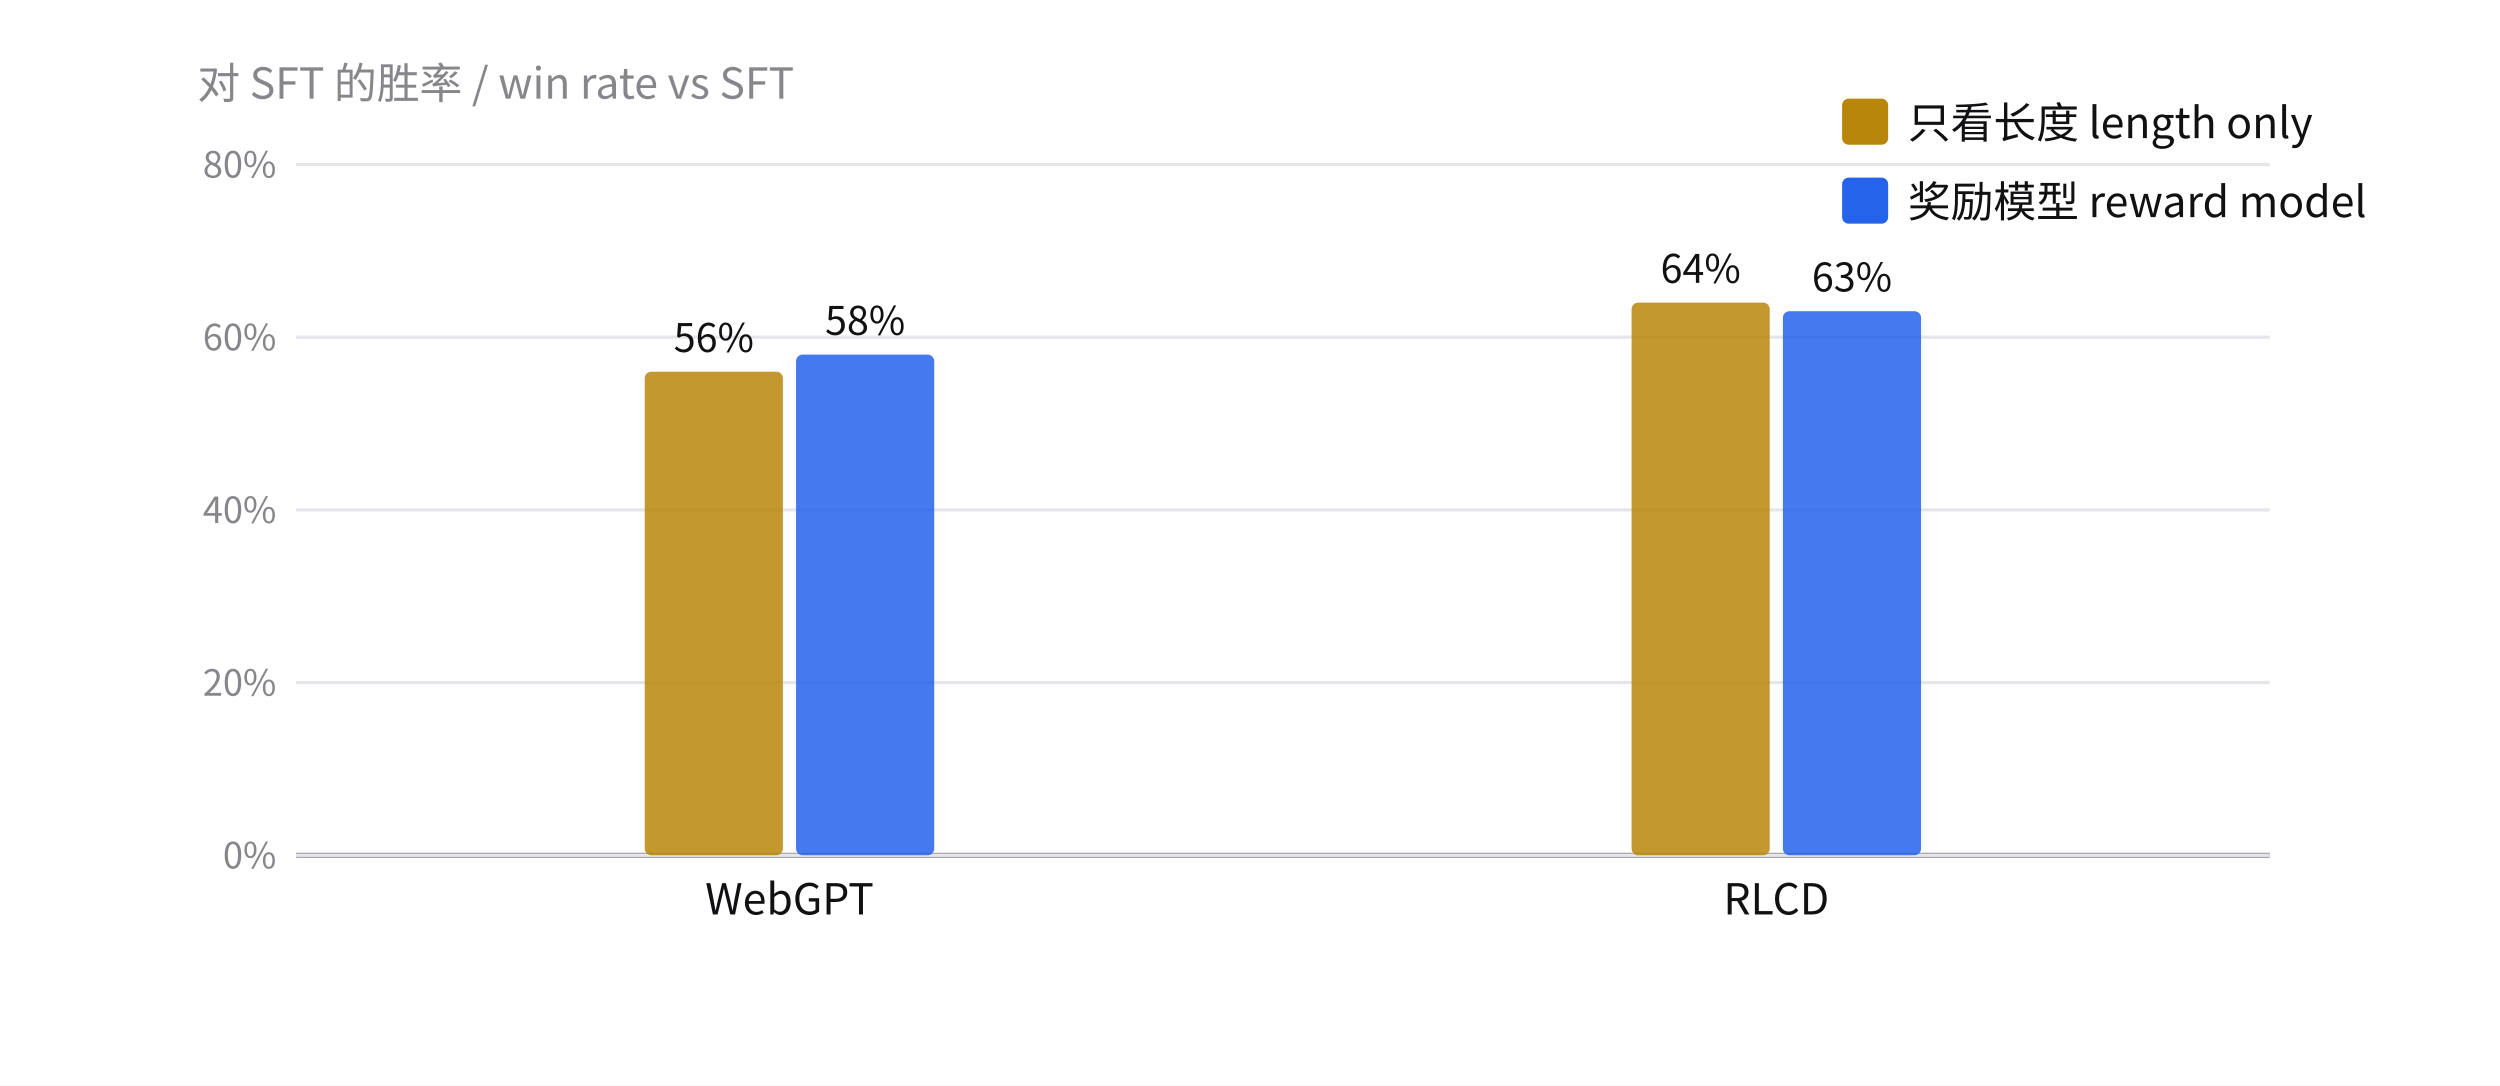
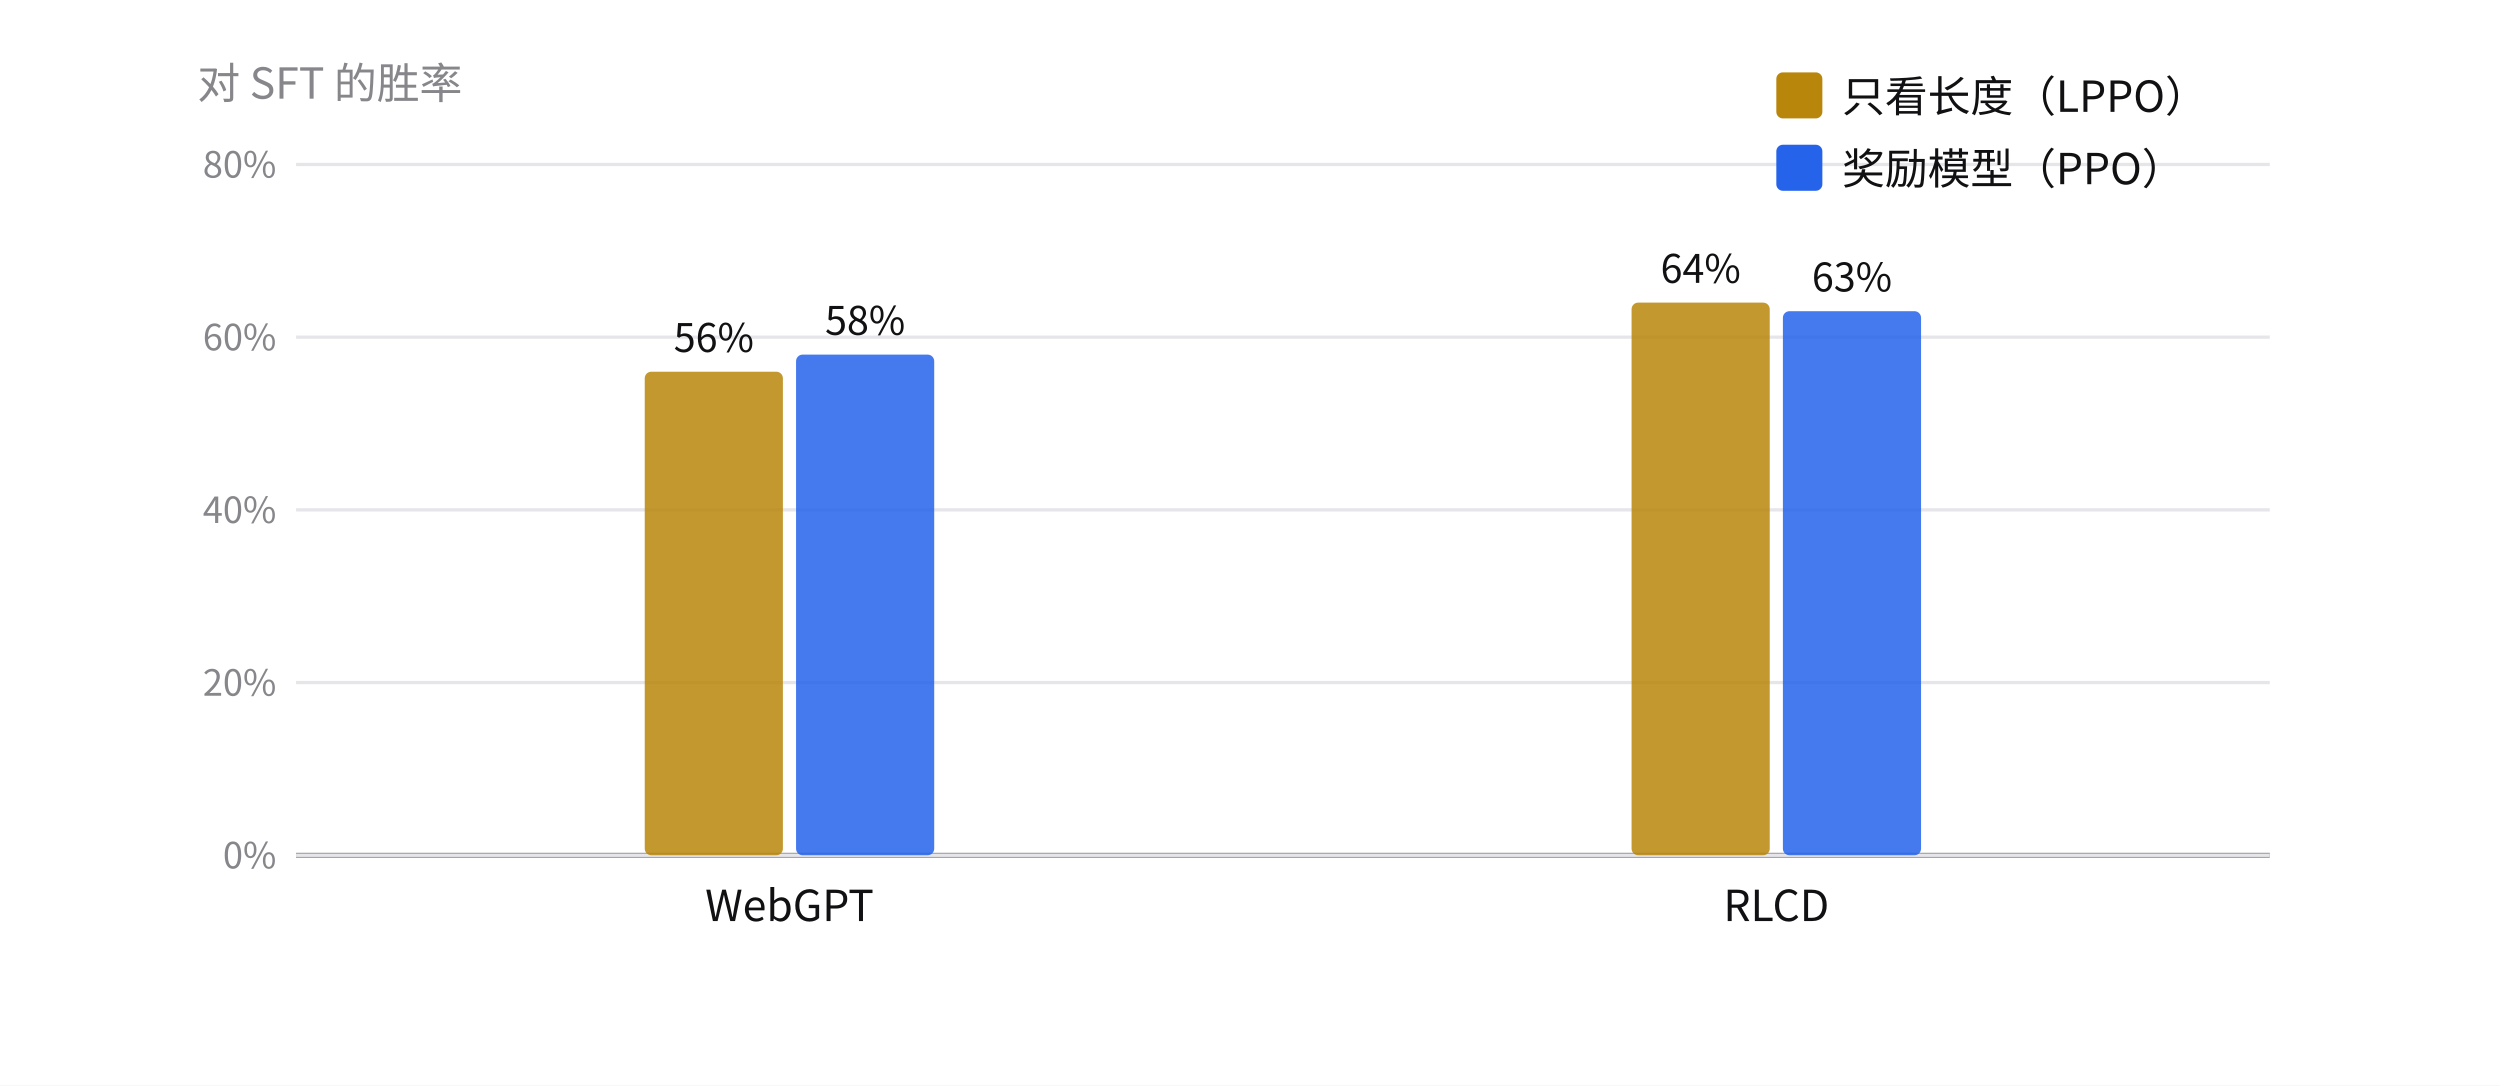
<svg xmlns="http://www.w3.org/2000/svg" width="760" height="330" viewBox="0 0 760 330" role="img">
  <defs>
    <marker id="arrow-111113" viewBox="0 0 10 10" refX="9" refY="5" markerWidth="7" markerHeight="7" orient="auto-start-reverse">
      <path d="M0 0 L10 5 L0 10 z" fill="#111113" />
    </marker>
    <marker id="arrow-86868B" viewBox="0 0 10 10" refX="9" refY="5" markerWidth="7" markerHeight="7" orient="auto-start-reverse">
      <path d="M0 0 L10 5 L0 10 z" fill="#86868B" />
    </marker>
    <marker id="arrow-E6E6EA" viewBox="0 0 10 10" refX="9" refY="5" markerWidth="7" markerHeight="7" orient="auto-start-reverse">
      <path d="M0 0 L10 5 L0 10 z" fill="#E6E6EA" />
    </marker>
    <marker id="arrow-2563EB" viewBox="0 0 10 10" refX="9" refY="5" markerWidth="7" markerHeight="7" orient="auto-start-reverse">
      <path d="M0 0 L10 5 L0 10 z" fill="#2563EB" />
    </marker>
    <marker id="arrow-B8860B" viewBox="0 0 10 10" refX="9" refY="5" markerWidth="7" markerHeight="7" orient="auto-start-reverse">
      <path d="M0 0 L10 5 L0 10 z" fill="#B8860B" />
    </marker>
    <marker id="arrow-E4572E" viewBox="0 0 10 10" refX="9" refY="5" markerWidth="7" markerHeight="7" orient="auto-start-reverse">
      <path d="M0 0 L10 5 L0 10 z" fill="#E4572E" />
    </marker>
    <marker id="arrow-1F8A5B" viewBox="0 0 10 10" refX="9" refY="5" markerWidth="7" markerHeight="7" orient="auto-start-reverse">
      <path d="M0 0 L10 5 L0 10 z" fill="#1F8A5B" />
    </marker>
    <marker id="arrow-7C3AED" viewBox="0 0 10 10" refX="9" refY="5" markerWidth="7" markerHeight="7" orient="auto-start-reverse">
      <path d="M0 0 L10 5 L0 10 z" fill="#7C3AED" />
    </marker>
    <marker id="arrow-0D9488" viewBox="0 0 10 10" refX="9" refY="5" markerWidth="7" markerHeight="7" orient="auto-start-reverse">
      <path d="M0 0 L10 5 L0 10 z" fill="#0D9488" />
    </marker>
    <marker id="arrow-FFFFFF" viewBox="0 0 10 10" refX="9" refY="5" markerWidth="7" markerHeight="7" orient="auto-start-reverse">
      <path d="M0 0 L10 5 L0 10 z" fill="#FFFFFF" />
    </marker>
    <marker id="arrow-F5F5F7" viewBox="0 0 10 10" refX="9" refY="5" markerWidth="7" markerHeight="7" orient="auto-start-reverse">
      <path d="M0 0 L10 5 L0 10 z" fill="#F5F5F7" />
    </marker>
  </defs>
  <rect width="100%" height="100%" fill="#FFFFFF" />
  <line x1="90.0" y1="260.0" x2="690.0" y2="260.0" stroke="#86868B" stroke-width="1.5" stroke-opacity="1.0" />
  <line x1="90.0" y1="260.0" x2="690.0" y2="260.0" stroke="#E6E6EA" stroke-width="1" stroke-opacity="1.0" />
  <text x="84.0" y="264.0" text-anchor="end" style="font-family: 'PingFang SC', 'Hiragino Sans GB', 'Noto Sans CJK SC', 'Helvetica Neue', Helvetica, Arial, sans-serif; font-size: 11px; fill: #86868B; font-weight: normal">0%</text>
  <line x1="90.0" y1="207.5" x2="690.0" y2="207.5" stroke="#E6E6EA" stroke-width="1" stroke-opacity="1.0" />
  <text x="84.0" y="211.5" text-anchor="end" style="font-family: 'PingFang SC', 'Hiragino Sans GB', 'Noto Sans CJK SC', 'Helvetica Neue', Helvetica, Arial, sans-serif; font-size: 11px; fill: #86868B; font-weight: normal">20%</text>
  <line x1="90.0" y1="155.0" x2="690.0" y2="155.0" stroke="#E6E6EA" stroke-width="1" stroke-opacity="1.0" />
  <text x="84.0" y="159.0" text-anchor="end" style="font-family: 'PingFang SC', 'Hiragino Sans GB', 'Noto Sans CJK SC', 'Helvetica Neue', Helvetica, Arial, sans-serif; font-size: 11px; fill: #86868B; font-weight: normal">40%</text>
  <line x1="90.0" y1="102.5" x2="690.0" y2="102.5" stroke="#E6E6EA" stroke-width="1" stroke-opacity="1.0" />
  <text x="84.0" y="106.5" text-anchor="end" style="font-family: 'PingFang SC', 'Hiragino Sans GB', 'Noto Sans CJK SC', 'Helvetica Neue', Helvetica, Arial, sans-serif; font-size: 11px; fill: #86868B; font-weight: normal">60%</text>
  <line x1="90.0" y1="50.0" x2="690.0" y2="50.0" stroke="#E6E6EA" stroke-width="1" stroke-opacity="1.0" />
  <text x="84.0" y="54.0" text-anchor="end" style="font-family: 'PingFang SC', 'Hiragino Sans GB', 'Noto Sans CJK SC', 'Helvetica Neue', Helvetica, Arial, sans-serif; font-size: 11px; fill: #86868B; font-weight: normal">80%</text>
  <rect x="196.0" y="113.0" width="42.0" height="147.0" rx="2" fill="#B8860B" fill-opacity="0.85" stroke="#B8860B" stroke-width="0" />
  <text x="217.0" y="107.0" text-anchor="middle" style="font-family: 'PingFang SC', 'Hiragino Sans GB', 'Noto Sans CJK SC', 'Helvetica Neue', Helvetica, Arial, sans-serif; font-size: 12px; fill: #111113; font-weight: normal">56%</text>
  <rect x="242.0" y="107.8" width="42.0" height="152.2" rx="2" fill="#2563EB" fill-opacity="0.85" stroke="#2563EB" stroke-width="0" />
  <text x="263.0" y="101.8" text-anchor="middle" style="font-family: 'PingFang SC', 'Hiragino Sans GB', 'Noto Sans CJK SC', 'Helvetica Neue', Helvetica, Arial, sans-serif; font-size: 12px; fill: #111113; font-weight: normal">58%</text>
-   <text x="240.0" y="278.0" text-anchor="middle" style="font-family: 'PingFang SC', 'Hiragino Sans GB', 'Noto Sans CJK SC', 'Helvetica Neue', Helvetica, Arial, sans-serif; font-size: 13px; fill: #111113; font-weight: normal">WebGPT</text>
+   <text x="240.0" y="280.0" text-anchor="middle" style="font-family: 'PingFang SC', 'Hiragino Sans GB', 'Noto Sans CJK SC', 'Helvetica Neue', Helvetica, Arial, sans-serif; font-size: 13px; fill: #111113; font-weight: normal">WebGPT</text>
  <rect x="496.0" y="92.0" width="42.0" height="168.0" rx="2" fill="#B8860B" fill-opacity="0.85" stroke="#B8860B" stroke-width="0" />
  <text x="517.0" y="86.0" text-anchor="middle" style="font-family: 'PingFang SC', 'Hiragino Sans GB', 'Noto Sans CJK SC', 'Helvetica Neue', Helvetica, Arial, sans-serif; font-size: 12px; fill: #111113; font-weight: normal">64%</text>
  <rect x="542.0" y="94.6" width="42.0" height="165.4" rx="2" fill="#2563EB" fill-opacity="0.85" stroke="#2563EB" stroke-width="0" />
  <text x="563.0" y="88.6" text-anchor="middle" style="font-family: 'PingFang SC', 'Hiragino Sans GB', 'Noto Sans CJK SC', 'Helvetica Neue', Helvetica, Arial, sans-serif; font-size: 12px; fill: #111113; font-weight: normal">63%</text>
-   <text x="540.0" y="278.0" text-anchor="middle" style="font-family: 'PingFang SC', 'Hiragino Sans GB', 'Noto Sans CJK SC', 'Helvetica Neue', Helvetica, Arial, sans-serif; font-size: 13px; fill: #111113; font-weight: normal">RLCD</text>
-   <rect x="560.0" y="30.0" width="14.0" height="14.0" rx="2" fill="#B8860B" fill-opacity="1.0" stroke="#B8860B" stroke-width="0" />
-   <text x="580.0" y="42.0" text-anchor="start" style="font-family: 'PingFang SC', 'Hiragino Sans GB', 'Noto Sans CJK SC', 'Helvetica Neue', Helvetica, Arial, sans-serif; font-size: 13px; fill: #111113; font-weight: normal">只看长度 length only</text>
-   <rect x="560.0" y="54.0" width="14.0" height="14.0" rx="2" fill="#2563EB" fill-opacity="1.0" stroke="#2563EB" stroke-width="0" />
-   <text x="580.0" y="66.0" text-anchor="start" style="font-family: 'PingFang SC', 'Hiragino Sans GB', 'Noto Sans CJK SC', 'Helvetica Neue', Helvetica, Arial, sans-serif; font-size: 13px; fill: #111113; font-weight: normal">奖励模型 reward model</text>
-   <text x="60.0" y="30.0" text-anchor="start" style="font-family: 'PingFang SC', 'Hiragino Sans GB', 'Noto Sans CJK SC', 'Helvetica Neue', Helvetica, Arial, sans-serif; font-size: 13px; fill: #86868B; font-weight: normal">对 SFT 的胜率 / win rate vs SFT</text>
+   <text x="540.0" y="280.0" text-anchor="middle" style="font-family: 'PingFang SC', 'Hiragino Sans GB', 'Noto Sans CJK SC', 'Helvetica Neue', Helvetica, Arial, sans-serif; font-size: 13px; fill: #111113; font-weight: normal">RLCD</text>
+   <rect x="540.0" y="22.0" width="14.0" height="14.0" rx="2" fill="#B8860B" fill-opacity="1.0" stroke="#B8860B" stroke-width="0" />
+   <text x="560.0" y="34.0" text-anchor="start" style="font-family: 'PingFang SC', 'Hiragino Sans GB', 'Noto Sans CJK SC', 'Helvetica Neue', Helvetica, Arial, sans-serif; font-size: 13px; fill: #111113; font-weight: normal">只看长度（LPPO）</text>
+   <rect x="540.0" y="44.0" width="14.0" height="14.0" rx="2" fill="#2563EB" fill-opacity="1.0" stroke="#2563EB" stroke-width="0" />
+   <text x="560.0" y="56.0" text-anchor="start" style="font-family: 'PingFang SC', 'Hiragino Sans GB', 'Noto Sans CJK SC', 'Helvetica Neue', Helvetica, Arial, sans-serif; font-size: 13px; fill: #111113; font-weight: normal">奖励模型（PPO）</text>
+   <text x="60.0" y="30.0" text-anchor="start" style="font-family: 'PingFang SC', 'Hiragino Sans GB', 'Noto Sans CJK SC', 'Helvetica Neue', Helvetica, Arial, sans-serif; font-size: 13px; fill: #86868B; font-weight: normal">对 SFT 的胜率</text>
</svg>
